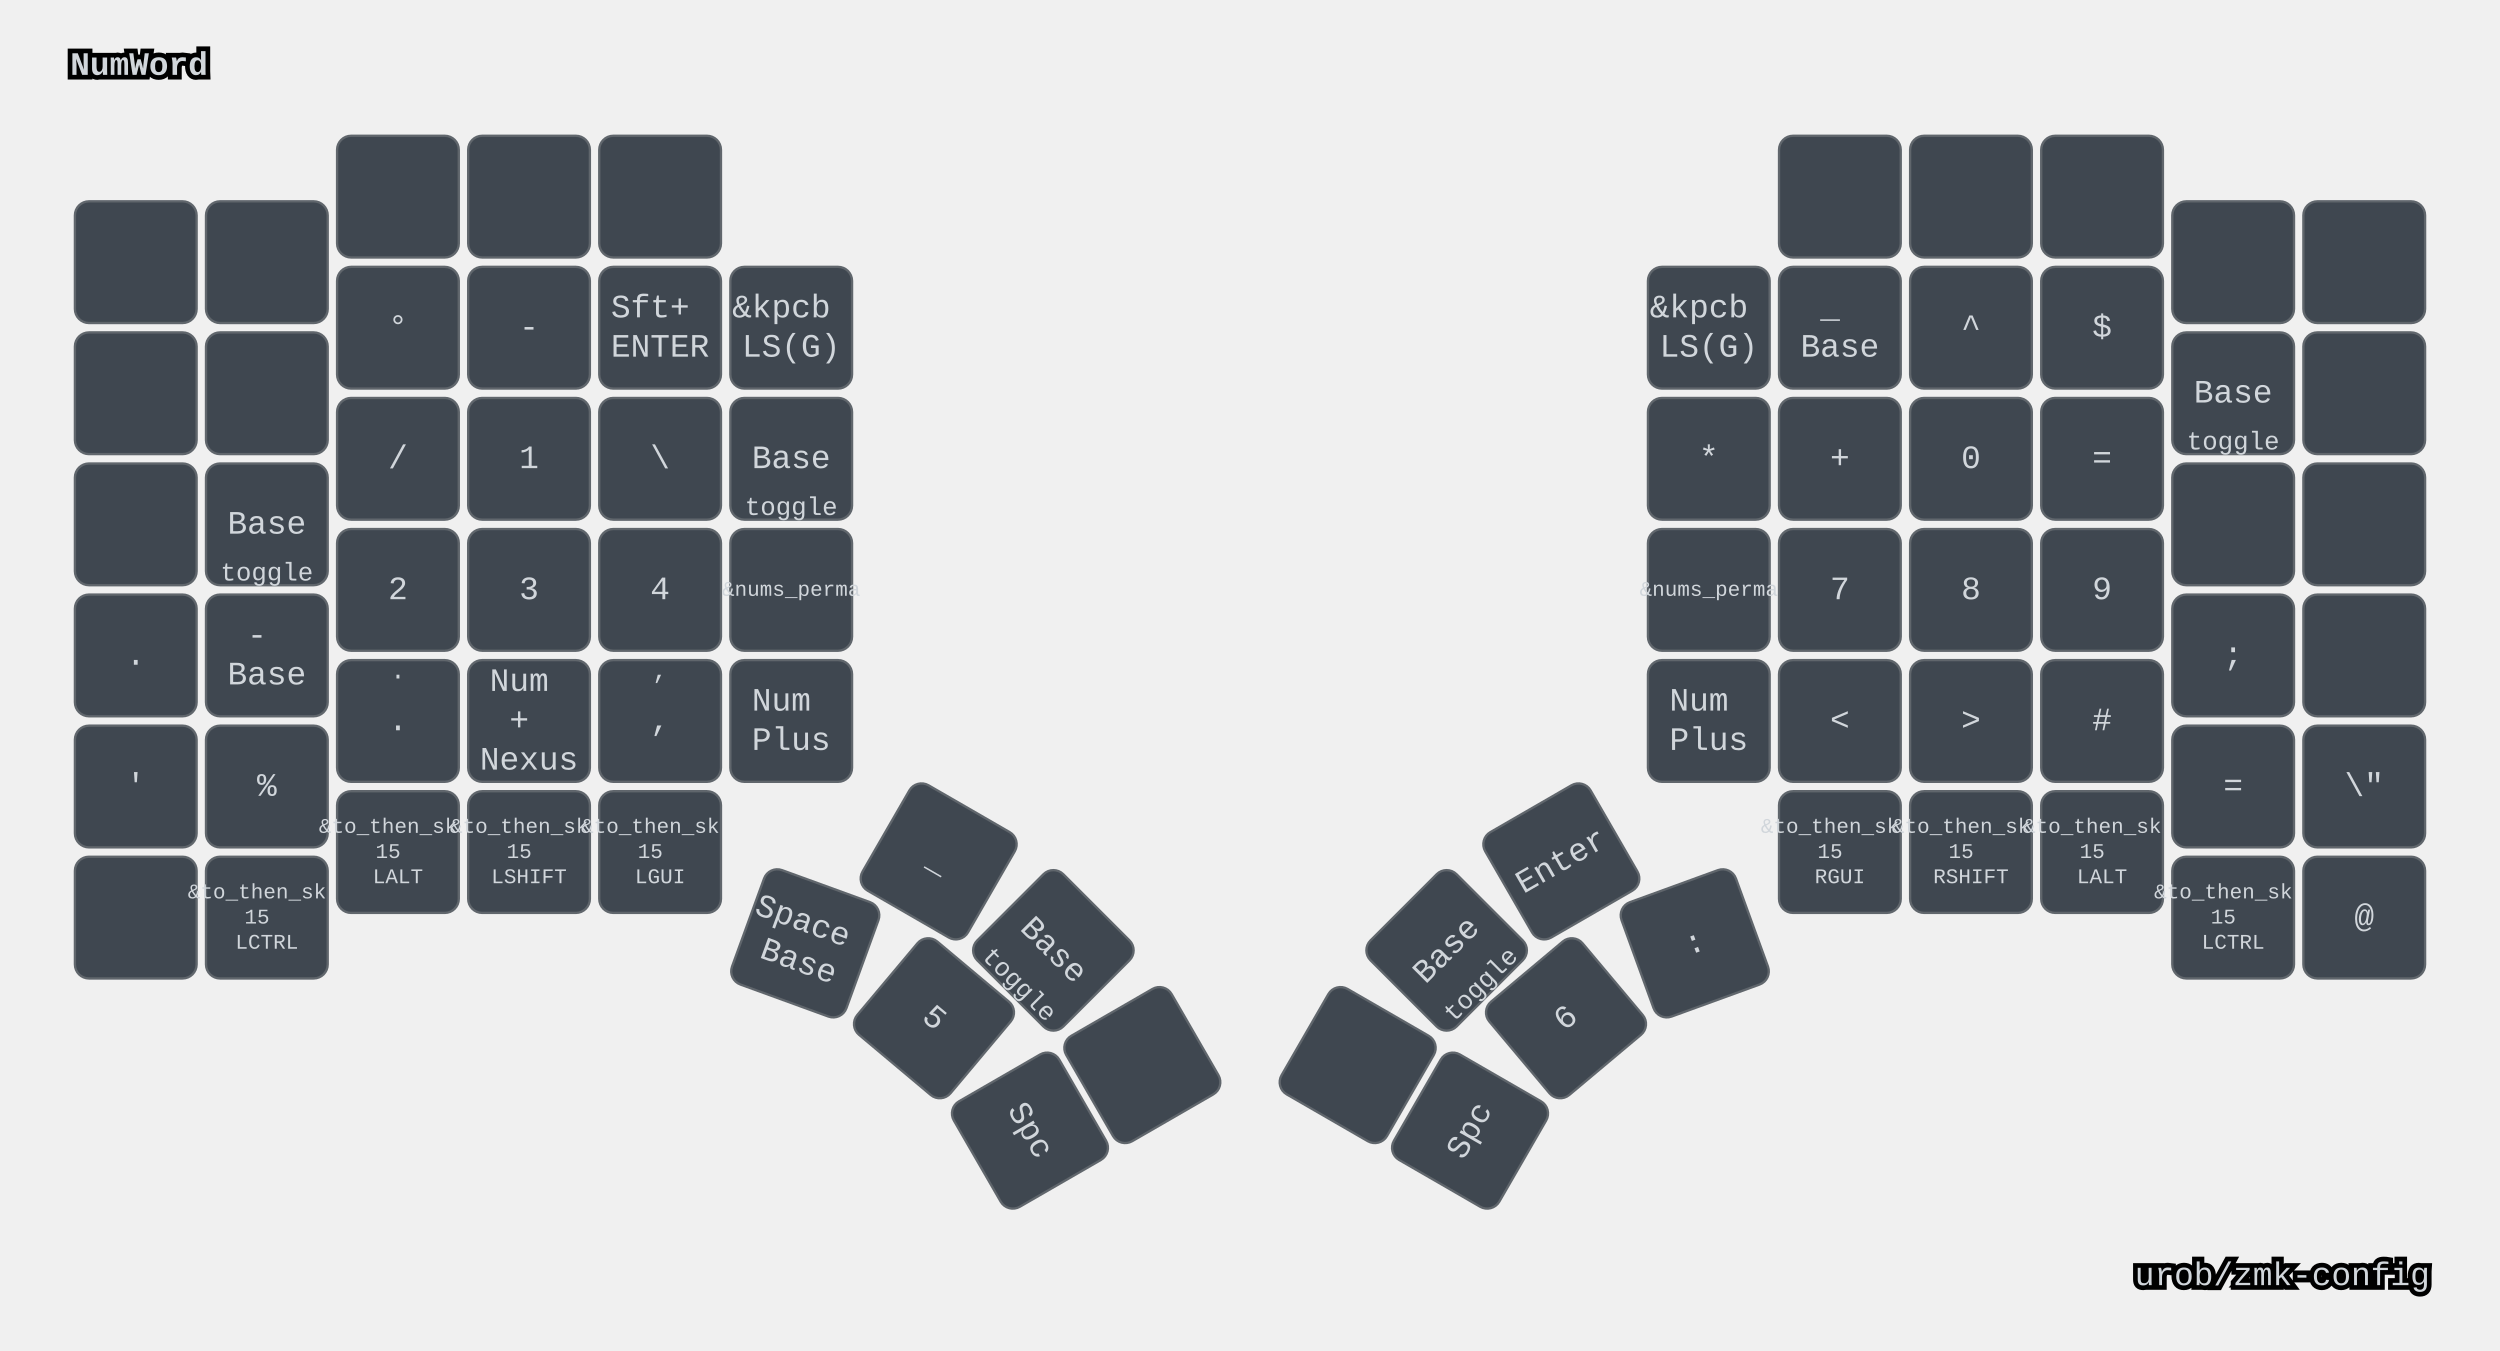
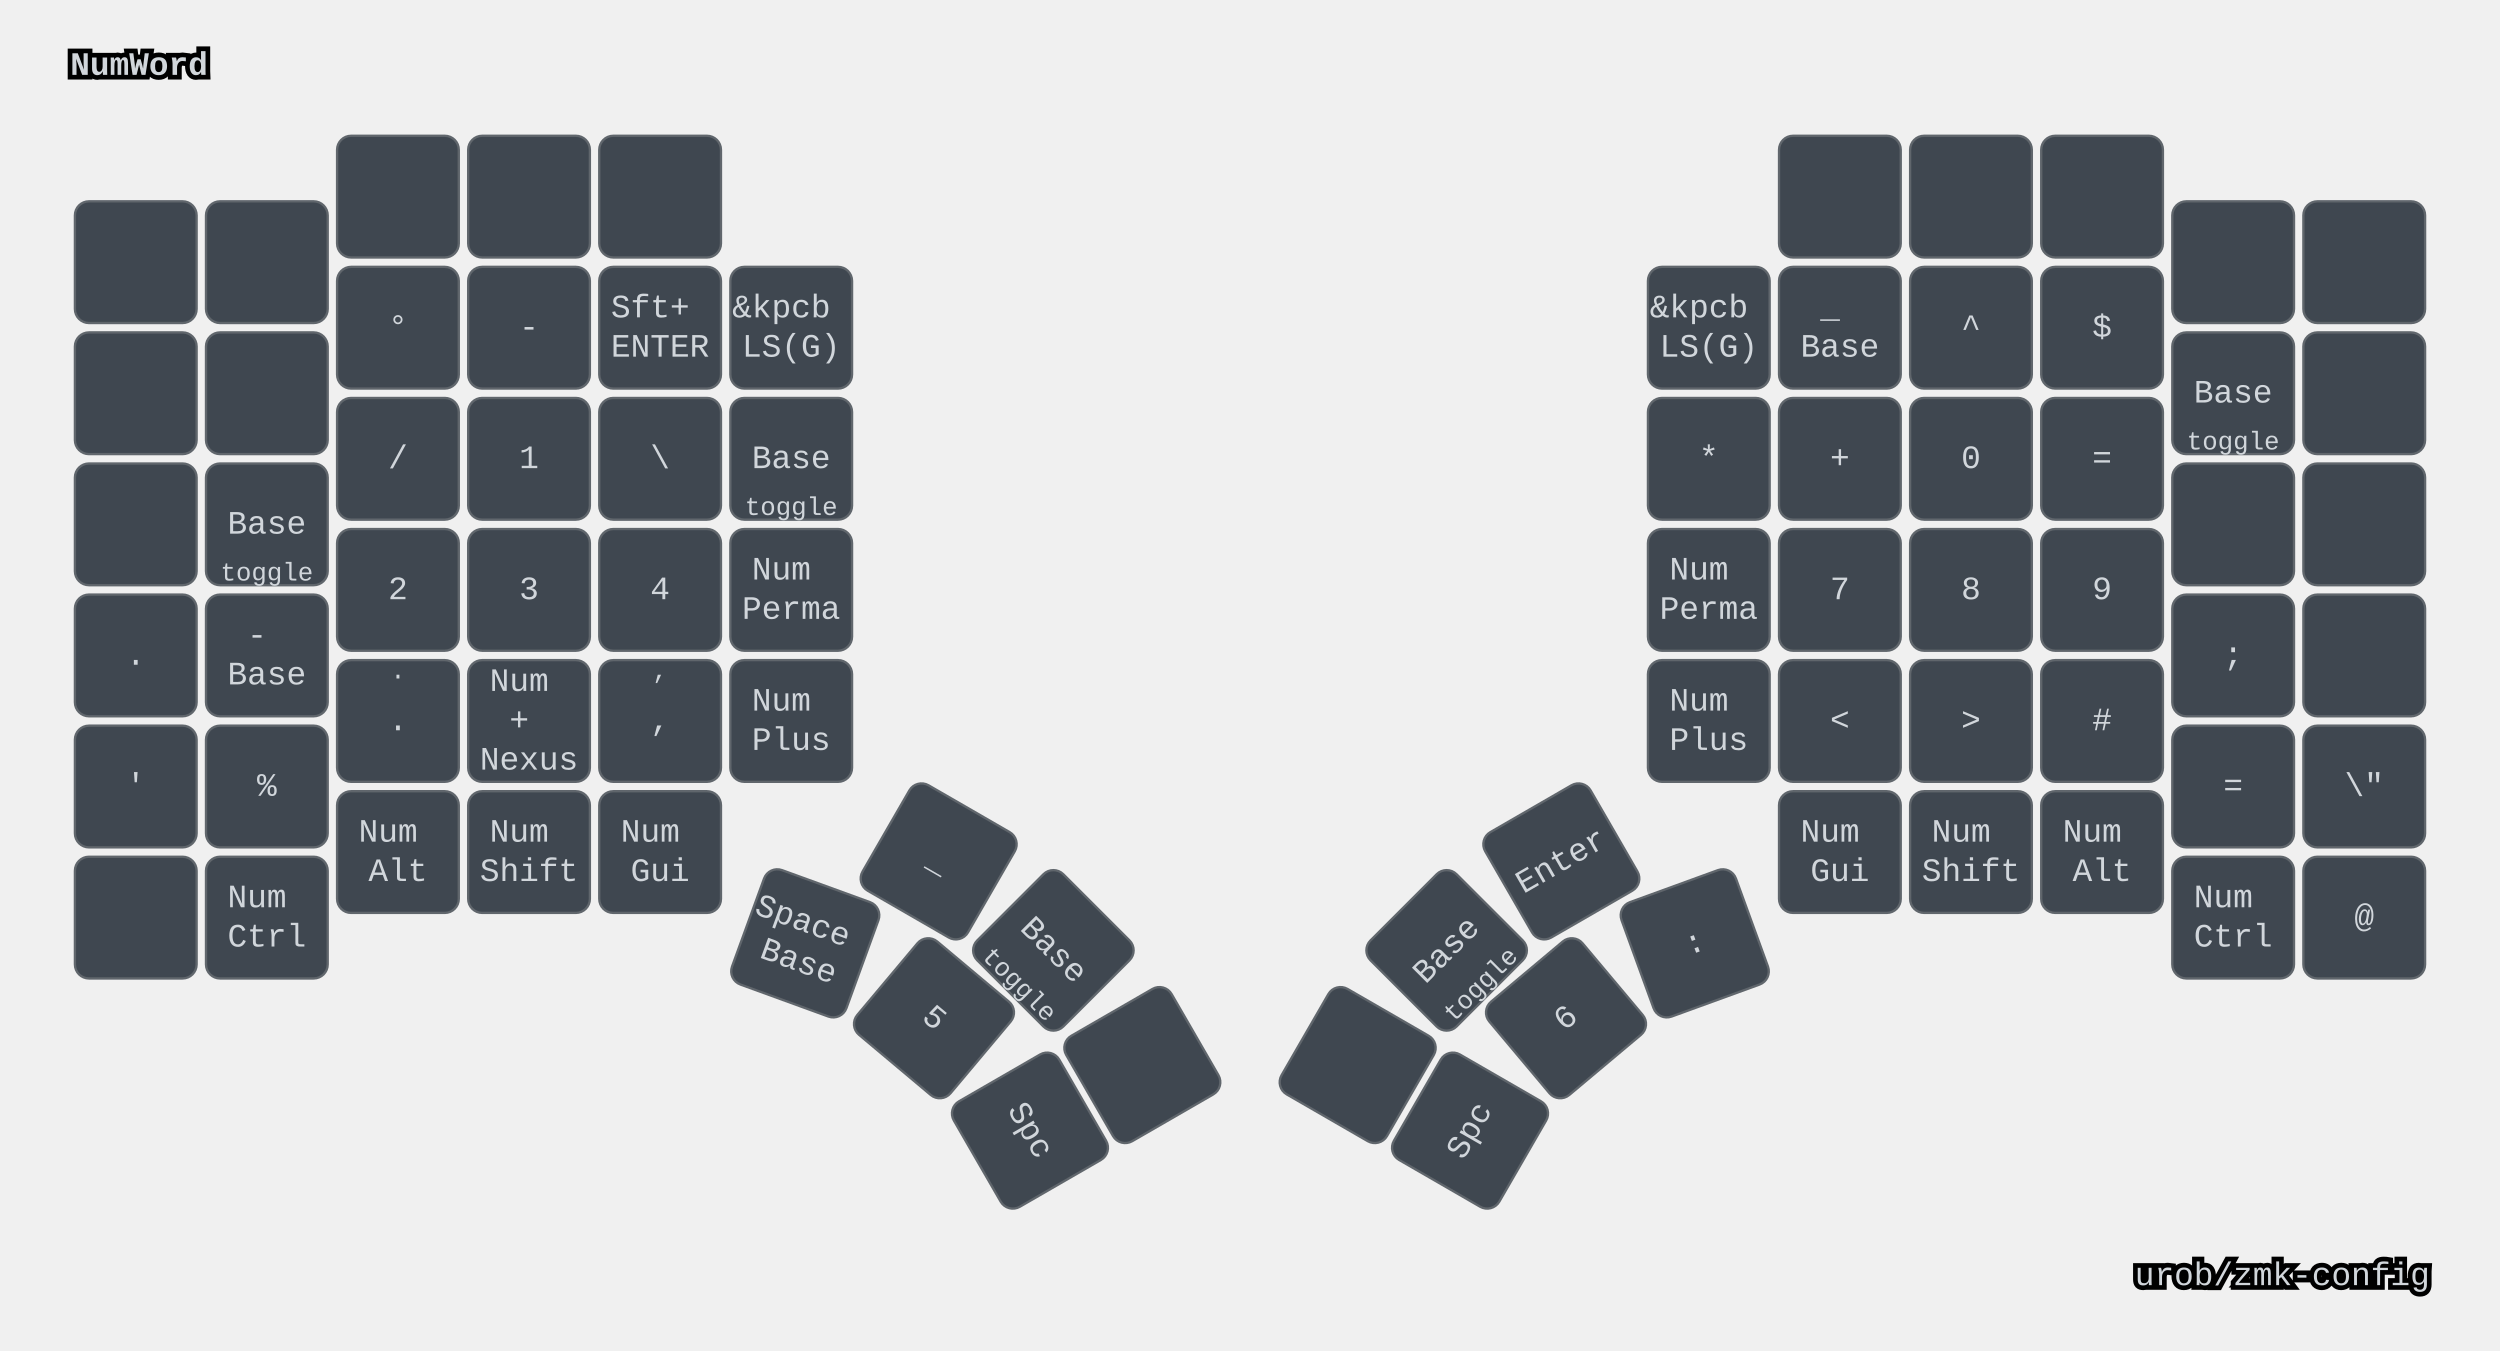
<svg xmlns="http://www.w3.org/2000/svg" width="1068" height="577" viewBox="0 0 1068 577" class="keymap">
  <style>/* inherit to force styles through use tags */
svg path {
    fill: inherit;
}

/* font and background color specifications */
svg.keymap {
    font-family: SFMono-Regular,Consolas,Liberation Mono,Menlo,monospace;
    font-size: 14px;
    font-kerning: normal;
    text-rendering: optimizeLegibility;
    fill: #24292e;
}

/* default key styling */
rect.key {
    fill: #f6f8fa;
}

rect.key, rect.combo {
    stroke: #c9cccf;
    stroke-width: 1;
}

/* default key side styling, only used is draw_key_sides is set */
rect.side {
    filter: brightness(90%);
}

/* color accent for combo boxes */
rect.combo, rect.combo-separate {
    fill: #cdf;
}

/* color accent for held keys */
rect.held, rect.combo.held {
    fill: #fdd;
}

/* color accent for ghost (optional) keys */
rect.ghost, rect.combo.ghost {
    stroke-dasharray: 4, 4;
    stroke-width: 2;
}

text {
    text-anchor: middle;
    dominant-baseline: middle;
}

/* styling for layer labels */
text.label {
    font-weight: bold;
    text-anchor: start;
    stroke: white;
    stroke-width: 4;
    paint-order: stroke;
}

/* styling for optional footer */
text.footer {
    text-anchor: end;
    dominant-baseline: auto;
    stroke: white;
    stroke-width: 4;
    paint-order: stroke;
}

/* styling for combo tap, and key non-tap label text */
text.combo, text.hold, text.shifted, text.left, text.right {
    font-size: 11px;
}

text.hold {
    text-anchor: middle;
    dominant-baseline: auto;
}

text.shifted {
    text-anchor: middle;
    dominant-baseline: hanging;
}

text.left {
    text-anchor: start;
}

text.right {
    text-anchor: end;
}

text.layer-activator {
    text-decoration: underline;
}

/* styling for hold/shifted label text in combo box */
text.combo.hold, text.combo.shifted, text.combo.left, text.combo.right {
    font-size: 8px;
}

/* lighter symbol for transparent keys */
text.trans {
    fill: #7b7e81;
}

/* styling for combo dendrons */
path.combo {
    stroke-width: 1;
    stroke: gray;
    fill: none;
}

/* Start Tabler Icons Cleanup */
/* cannot use height/width with glyphs */
.icon-tabler &gt; path {
    fill: inherit;
    stroke: inherit;
    stroke-width: 2;
}
/* hide tabler's default box */
.icon-tabler &gt; path[stroke="none"][fill="none"] {
    visibility: hidden;
}
/* End Tabler Icons Cleanup */

svg.keymap { fill: #d1d6db; }
rect.key { fill: #3f4750; }
rect.key, rect.combo { stroke: #60666c; }
rect.combo, rect.combo-separate { fill: #1f3d7a; }
rect.held, rect.combo.held { fill: #854747; }
text.label, text.footer { stroke: black; }
text.trans { fill: #7e8184; }
path.combo { stroke: #7f7f7f; }
</style>
  <g transform="translate(30, 0)" class="layer-NumWord">
    <text x="0" y="28" class="label" id="NumWord">NumWord</text>
    <g transform="translate(0, 56)">
      <g transform="translate(28, 56)" class="key trans keypos-0">
        <rect rx="6" ry="6" x="-26" y="-26" width="52" height="52" class="key trans" />
      </g>
      <g transform="translate(84, 56)" class="key trans keypos-1">
        <rect rx="6" ry="6" x="-26" y="-26" width="52" height="52" class="key trans" />
      </g>
      <g transform="translate(140, 28)" class="key trans keypos-2">
        <rect rx="6" ry="6" x="-26" y="-26" width="52" height="52" class="key trans" />
      </g>
      <g transform="translate(196, 28)" class="key trans keypos-3">
        <rect rx="6" ry="6" x="-26" y="-26" width="52" height="52" class="key trans" />
      </g>
      <g transform="translate(252, 28)" class="key trans keypos-4">
        <rect rx="6" ry="6" x="-26" y="-26" width="52" height="52" class="key trans" />
      </g>
      <g transform="translate(756, 28)" class="key trans keypos-5">
        <rect rx="6" ry="6" x="-26" y="-26" width="52" height="52" class="key trans" />
      </g>
      <g transform="translate(812, 28)" class="key trans keypos-6">
        <rect rx="6" ry="6" x="-26" y="-26" width="52" height="52" class="key trans" />
      </g>
      <g transform="translate(868, 28)" class="key trans keypos-7">
        <rect rx="6" ry="6" x="-26" y="-26" width="52" height="52" class="key trans" />
      </g>
      <g transform="translate(924, 56)" class="key trans keypos-8">
        <rect rx="6" ry="6" x="-26" y="-26" width="52" height="52" class="key trans" />
      </g>
      <g transform="translate(980, 56)" class="key trans keypos-9">
        <rect rx="6" ry="6" x="-26" y="-26" width="52" height="52" class="key trans" />
      </g>
      <g transform="translate(28, 112)" class="key trans keypos-10">
        <rect rx="6" ry="6" x="-26" y="-26" width="52" height="52" class="key trans" />
      </g>
      <g transform="translate(84, 112)" class="key trans keypos-11">
        <rect rx="6" ry="6" x="-26" y="-26" width="52" height="52" class="key trans" />
      </g>
      <g transform="translate(140, 84)" class="key keypos-12">
        <rect rx="6" ry="6" x="-26" y="-26" width="52" height="52" class="key" />
        <text x="0" y="0" class="key tap">°</text>
      </g>
      <g transform="translate(196, 84)" class="key keypos-13">
        <rect rx="6" ry="6" x="-26" y="-26" width="52" height="52" class="key" />
        <text x="0" y="0" class="key tap">-</text>
      </g>
      <g transform="translate(252, 84)" class="key keypos-14">
        <rect rx="6" ry="6" x="-26" y="-26" width="52" height="52" class="key" />
        <text x="0" y="0" class="key tap">
          <tspan x="0" dy="-0.6em">Sft+</tspan>
          <tspan x="0" dy="1.2em">ENTER</tspan>
        </text>
      </g>
      <g transform="translate(308, 84)" class="key keypos-15">
        <rect rx="6" ry="6" x="-26" y="-26" width="52" height="52" class="key" />
        <text x="0" y="0" class="key tap">
          <tspan x="0" dy="-0.6em">&amp;kpcb</tspan>
          <tspan x="0" dy="1.2em">LS(G)</tspan>
        </text>
      </g>
      <g transform="translate(700, 84)" class="key keypos-16">
        <rect rx="6" ry="6" x="-26" y="-26" width="52" height="52" class="key" />
        <text x="0" y="0" class="key tap">
          <tspan x="0" dy="-0.6em">&amp;kpcb</tspan>
          <tspan x="0" dy="1.2em">LS(G)</tspan>
        </text>
      </g>
      <g transform="translate(756, 84)" class="key keypos-17">
        <rect rx="6" ry="6" x="-26" y="-26" width="52" height="52" class="key" />
        <text x="0" y="0" class="key tap">
          <tspan x="0" dy="-0.6em">_</tspan>
          <tspan x="0" dy="1.2em">Base</tspan>
        </text>
      </g>
      <g transform="translate(812, 84)" class="key keypos-18">
        <rect rx="6" ry="6" x="-26" y="-26" width="52" height="52" class="key" />
        <text x="0" y="0" class="key tap">^</text>
      </g>
      <g transform="translate(868, 84)" class="key keypos-19">
        <rect rx="6" ry="6" x="-26" y="-26" width="52" height="52" class="key" />
        <text x="0" y="0" class="key tap">$</text>
      </g>
      <g transform="translate(924, 112)" class="key keypos-20">
        <rect rx="6" ry="6" x="-26" y="-26" width="52" height="52" class="key" />
        <text x="0" y="0" class="key tap">Base</text>
        <text x="0" y="24" class="key hold">toggle</text>
      </g>
      <g transform="translate(980, 112)" class="key keypos-21">
        <rect rx="6" ry="6" x="-26" y="-26" width="52" height="52" class="key" />
      </g>
      <g transform="translate(28, 168)" class="key trans keypos-22">
        <rect rx="6" ry="6" x="-26" y="-26" width="52" height="52" class="key trans" />
      </g>
      <g transform="translate(84, 168)" class="key keypos-23">
        <rect rx="6" ry="6" x="-26" y="-26" width="52" height="52" class="key" />
        <text x="0" y="0" class="key tap">Base</text>
        <text x="0" y="24" class="key hold">toggle</text>
      </g>
      <g transform="translate(140, 140)" class="key keypos-24">
        <rect rx="6" ry="6" x="-26" y="-26" width="52" height="52" class="key" />
        <text x="0" y="0" class="key tap">/</text>
      </g>
      <g transform="translate(196, 140)" class="key keypos-25">
        <rect rx="6" ry="6" x="-26" y="-26" width="52" height="52" class="key" />
        <text x="0" y="0" class="key tap">1</text>
      </g>
      <g transform="translate(252, 140)" class="key keypos-26">
        <rect rx="6" ry="6" x="-26" y="-26" width="52" height="52" class="key" />
        <text x="0" y="0" class="key tap">\</text>
      </g>
      <g transform="translate(308, 140)" class="key keypos-27">
        <rect rx="6" ry="6" x="-26" y="-26" width="52" height="52" class="key" />
        <text x="0" y="0" class="key tap">Base</text>
        <text x="0" y="24" class="key hold">toggle</text>
      </g>
      <g transform="translate(700, 140)" class="key keypos-28">
        <rect rx="6" ry="6" x="-26" y="-26" width="52" height="52" class="key" />
        <text x="0" y="0" class="key tap">*</text>
      </g>
      <g transform="translate(756, 140)" class="key keypos-29">
        <rect rx="6" ry="6" x="-26" y="-26" width="52" height="52" class="key" />
        <text x="0" y="0" class="key tap">+</text>
      </g>
      <g transform="translate(812, 140)" class="key keypos-30">
        <rect rx="6" ry="6" x="-26" y="-26" width="52" height="52" class="key" />
        <text x="0" y="0" class="key tap">0</text>
      </g>
      <g transform="translate(868, 140)" class="key keypos-31">
        <rect rx="6" ry="6" x="-26" y="-26" width="52" height="52" class="key" />
        <text x="0" y="0" class="key tap">=</text>
      </g>
      <g transform="translate(924, 168)" class="key trans keypos-32">
        <rect rx="6" ry="6" x="-26" y="-26" width="52" height="52" class="key trans" />
      </g>
      <g transform="translate(980, 168)" class="key trans keypos-33">
        <rect rx="6" ry="6" x="-26" y="-26" width="52" height="52" class="key trans" />
      </g>
      <g transform="translate(28, 224)" class="key keypos-34">
        <rect rx="6" ry="6" x="-26" y="-26" width="52" height="52" class="key" />
        <text x="0" y="0" class="key tap">.</text>
      </g>
      <g transform="translate(84, 224)" class="key keypos-35">
        <rect rx="6" ry="6" x="-26" y="-26" width="52" height="52" class="key" />
        <text x="0" y="0" class="key tap">
          <tspan x="0" dy="-0.6em">-</tspan>
          <tspan x="0" dy="1.2em">Base</tspan>
        </text>
      </g>
      <g transform="translate(140, 196)" class="key keypos-36">
        <rect rx="6" ry="6" x="-26" y="-26" width="52" height="52" class="key" />
        <text x="0" y="0" class="key tap">2</text>
      </g>
      <g transform="translate(196, 196)" class="key keypos-37">
        <rect rx="6" ry="6" x="-26" y="-26" width="52" height="52" class="key" />
        <text x="0" y="0" class="key tap">3</text>
      </g>
      <g transform="translate(252, 196)" class="key keypos-38">
        <rect rx="6" ry="6" x="-26" y="-26" width="52" height="52" class="key" />
        <text x="0" y="0" class="key tap">4</text>
      </g>
      <g transform="translate(308, 196)" class="key keypos-39">
        <rect rx="6" ry="6" x="-26" y="-26" width="52" height="52" class="key" />
        <text x="0" y="0" class="key tap">
-           <tspan style="font-size: 64%">&amp;nums_perma</tspan>
+           <tspan x="0" dy="-0.6em">Num</tspan>
+           <tspan x="0" dy="1.2em">Perma</tspan>
        </text>
      </g>
      <g transform="translate(700, 196)" class="key keypos-40">
        <rect rx="6" ry="6" x="-26" y="-26" width="52" height="52" class="key" />
        <text x="0" y="0" class="key tap">
-           <tspan style="font-size: 64%">&amp;nums_perma</tspan>
+           <tspan x="0" dy="-0.6em">Num</tspan>
+           <tspan x="0" dy="1.2em">Perma</tspan>
        </text>
      </g>
      <g transform="translate(756, 196)" class="key keypos-41">
        <rect rx="6" ry="6" x="-26" y="-26" width="52" height="52" class="key" />
        <text x="0" y="0" class="key tap">7</text>
      </g>
      <g transform="translate(812, 196)" class="key keypos-42">
        <rect rx="6" ry="6" x="-26" y="-26" width="52" height="52" class="key" />
        <text x="0" y="0" class="key tap">8</text>
      </g>
      <g transform="translate(868, 196)" class="key keypos-43">
        <rect rx="6" ry="6" x="-26" y="-26" width="52" height="52" class="key" />
        <text x="0" y="0" class="key tap">9</text>
      </g>
      <g transform="translate(924, 224)" class="key keypos-44">
        <rect rx="6" ry="6" x="-26" y="-26" width="52" height="52" class="key" />
        <text x="0" y="0" class="key tap">;</text>
      </g>
      <g transform="translate(980, 224)" class="key trans keypos-45">
        <rect rx="6" ry="6" x="-26" y="-26" width="52" height="52" class="key trans" />
      </g>
      <g transform="translate(28, 280)" class="key keypos-46">
        <rect rx="6" ry="6" x="-26" y="-26" width="52" height="52" class="key" />
        <text x="0" y="0" class="key tap">'</text>
      </g>
      <g transform="translate(84, 280)" class="key keypos-47">
        <rect rx="6" ry="6" x="-26" y="-26" width="52" height="52" class="key" />
        <text x="0" y="0" class="key tap">%</text>
      </g>
      <g transform="translate(140, 252)" class="key keypos-48">
        <rect rx="6" ry="6" x="-26" y="-26" width="52" height="52" class="key" />
        <text x="0" y="0" class="key tap">.</text>
        <text x="0" y="-24" class="key shifted">.</text>
      </g>
      <g transform="translate(196, 252)" class="key keypos-49">
        <rect rx="6" ry="6" x="-26" y="-26" width="52" height="52" class="key" />
        <text x="0" y="0" class="key tap">
          <tspan x="0" dy="-1.2em">Num</tspan>
          <tspan x="0" dy="1.2em">+</tspan>
          <tspan x="0" dy="1.2em">Nexus</tspan>
        </text>
      </g>
      <g transform="translate(252, 252)" class="key keypos-50">
        <rect rx="6" ry="6" x="-26" y="-26" width="52" height="52" class="key" />
        <text x="0" y="0" class="key tap">,</text>
        <text x="0" y="-24" class="key shifted">,</text>
      </g>
      <g transform="translate(308, 252)" class="key keypos-51">
        <rect rx="6" ry="6" x="-26" y="-26" width="52" height="52" class="key" />
        <text x="0" y="0" class="key tap">
          <tspan x="0" dy="-0.6em">Num</tspan>
          <tspan x="0" dy="1.2em">Plus</tspan>
        </text>
      </g>
      <g transform="translate(371, 312) rotate(30.0)" class="key keypos-52">
        <rect rx="6" ry="6" x="-26" y="-26" width="52" height="52" class="key" />
        <text x="0" y="0" class="key tap">_</text>
      </g>
      <g transform="translate(420, 350) rotate(45.0)" class="key keypos-53">
        <rect rx="6" ry="6" x="-26" y="-26" width="52" height="52" class="key" />
        <text x="0" y="0" class="key tap">Base</text>
        <text x="0" y="24" class="key hold">toggle</text>
      </g>
      <g transform="translate(458, 399) rotate(60.0)" class="key keypos-54">
        <rect rx="6" ry="6" x="-26" y="-26" width="52" height="52" class="key" />
      </g>
      <g transform="translate(550, 399) rotate(-60.0)" class="key keypos-55">
        <rect rx="6" ry="6" x="-26" y="-26" width="52" height="52" class="key" />
      </g>
      <g transform="translate(588, 350) rotate(-45.0)" class="key keypos-56">
        <rect rx="6" ry="6" x="-26" y="-26" width="52" height="52" class="key" />
        <text x="0" y="0" class="key tap">Base</text>
        <text x="0" y="24" class="key hold">toggle</text>
      </g>
      <g transform="translate(637, 312) rotate(-30.0)" class="key keypos-57">
        <rect rx="6" ry="6" x="-26" y="-26" width="52" height="52" class="key" />
        <text x="0" y="0" class="key tap">Enter</text>
      </g>
      <g transform="translate(700, 252)" class="key keypos-58">
        <rect rx="6" ry="6" x="-26" y="-26" width="52" height="52" class="key" />
        <text x="0" y="0" class="key tap">
          <tspan x="0" dy="-0.6em">Num</tspan>
          <tspan x="0" dy="1.2em">Plus</tspan>
        </text>
      </g>
      <g transform="translate(756, 252)" class="key keypos-59">
        <rect rx="6" ry="6" x="-26" y="-26" width="52" height="52" class="key" />
        <text x="0" y="0" class="key tap">&lt;</text>
      </g>
      <g transform="translate(812, 252)" class="key keypos-60">
        <rect rx="6" ry="6" x="-26" y="-26" width="52" height="52" class="key" />
        <text x="0" y="0" class="key tap">&gt;</text>
      </g>
      <g transform="translate(868, 252)" class="key keypos-61">
        <rect rx="6" ry="6" x="-26" y="-26" width="52" height="52" class="key" />
        <text x="0" y="0" class="key tap">#</text>
      </g>
      <g transform="translate(924, 280)" class="key keypos-62">
        <rect rx="6" ry="6" x="-26" y="-26" width="52" height="52" class="key" />
        <text x="0" y="0" class="key tap">=</text>
      </g>
      <g transform="translate(980, 280)" class="key keypos-63">
        <rect rx="6" ry="6" x="-26" y="-26" width="52" height="52" class="key" />
        <text x="0" y="0" class="key tap">\"</text>
      </g>
      <g transform="translate(28, 336)" class="key keypos-64">
        <rect rx="6" ry="6" x="-26" y="-26" width="52" height="52" class="key" />
      </g>
      <g transform="translate(84, 336)" class="key keypos-65">
        <rect rx="6" ry="6" x="-26" y="-26" width="52" height="52" class="key" />
        <text x="0" y="0" class="key tap">
-           <tspan x="0" dy="-1.2em" style="font-size: 64%">&amp;to_then_sk</tspan>
-           <tspan x="0" dy="1.2em" style="font-size: 64%">15</tspan>
-           <tspan x="0" dy="1.2em" style="font-size: 64%">LCTRL</tspan>
+           <tspan x="0" dy="-0.6em">Num</tspan>
+           <tspan x="0" dy="1.2em">Ctrl</tspan>
        </text>
      </g>
      <g transform="translate(140, 308)" class="key keypos-66">
        <rect rx="6" ry="6" x="-26" y="-26" width="52" height="52" class="key" />
        <text x="0" y="0" class="key tap">
-           <tspan x="0" dy="-1.2em" style="font-size: 64%">&amp;to_then_sk</tspan>
-           <tspan x="0" dy="1.2em" style="font-size: 64%">15</tspan>
-           <tspan x="0" dy="1.2em" style="font-size: 64%">LALT</tspan>
+           <tspan x="0" dy="-0.6em">Num</tspan>
+           <tspan x="0" dy="1.2em">Alt</tspan>
        </text>
      </g>
      <g transform="translate(196, 308)" class="key keypos-67">
        <rect rx="6" ry="6" x="-26" y="-26" width="52" height="52" class="key" />
        <text x="0" y="0" class="key tap">
-           <tspan x="0" dy="-1.2em" style="font-size: 64%">&amp;to_then_sk</tspan>
-           <tspan x="0" dy="1.2em" style="font-size: 64%">15</tspan>
-           <tspan x="0" dy="1.2em" style="font-size: 64%">LSHIFT</tspan>
+           <tspan x="0" dy="-0.6em">Num</tspan>
+           <tspan x="0" dy="1.2em">Shift</tspan>
        </text>
      </g>
      <g transform="translate(252, 308)" class="key keypos-68">
        <rect rx="6" ry="6" x="-26" y="-26" width="52" height="52" class="key" />
        <text x="0" y="0" class="key tap">
-           <tspan x="0" dy="-1.2em" style="font-size: 64%">&amp;to_then_sk</tspan>
-           <tspan x="0" dy="1.2em" style="font-size: 64%">15</tspan>
-           <tspan x="0" dy="1.2em" style="font-size: 64%">LGUI</tspan>
+           <tspan x="0" dy="-0.6em">Num</tspan>
+           <tspan x="0" dy="1.2em">Gui</tspan>
        </text>
      </g>
      <g transform="translate(314, 347) rotate(20.0)" class="key keypos-69">
        <rect rx="6" ry="6" x="-26" y="-26" width="52" height="52" class="key" />
        <text x="0" y="0" class="key tap">
          <tspan x="0" dy="-0.6em">Space</tspan>
          <tspan x="0" dy="1.2em">Base</tspan>
        </text>
      </g>
      <g transform="translate(369, 379) rotate(40.0)" class="key keypos-70">
        <rect rx="6" ry="6" x="-26" y="-26" width="52" height="52" class="key" />
        <text x="0" y="0" class="key tap">5</text>
      </g>
      <g transform="translate(410, 427) rotate(60.0)" class="key keypos-71">
        <rect rx="6" ry="6" x="-26" y="-26" width="52" height="52" class="key" />
        <text x="0" y="0" class="key tap">Spc</text>
      </g>
      <g transform="translate(598, 427) rotate(-60.0)" class="key keypos-72">
        <rect rx="6" ry="6" x="-26" y="-26" width="52" height="52" class="key" />
        <text x="0" y="0" class="key tap">Spc</text>
      </g>
      <g transform="translate(639, 379) rotate(-40.0)" class="key keypos-73">
        <rect rx="6" ry="6" x="-26" y="-26" width="52" height="52" class="key" />
        <text x="0" y="0" class="key tap">6</text>
      </g>
      <g transform="translate(694, 347) rotate(-20.0)" class="key keypos-74">
        <rect rx="6" ry="6" x="-26" y="-26" width="52" height="52" class="key" />
        <text x="0" y="0" class="key tap">:</text>
      </g>
      <g transform="translate(756, 308)" class="key keypos-75">
        <rect rx="6" ry="6" x="-26" y="-26" width="52" height="52" class="key" />
        <text x="0" y="0" class="key tap">
-           <tspan x="0" dy="-1.2em" style="font-size: 64%">&amp;to_then_sk</tspan>
-           <tspan x="0" dy="1.2em" style="font-size: 64%">15</tspan>
-           <tspan x="0" dy="1.2em" style="font-size: 64%">RGUI</tspan>
+           <tspan x="0" dy="-0.6em">Num</tspan>
+           <tspan x="0" dy="1.2em">Gui</tspan>
        </text>
      </g>
      <g transform="translate(812, 308)" class="key keypos-76">
        <rect rx="6" ry="6" x="-26" y="-26" width="52" height="52" class="key" />
        <text x="0" y="0" class="key tap">
-           <tspan x="0" dy="-1.2em" style="font-size: 64%">&amp;to_then_sk</tspan>
-           <tspan x="0" dy="1.2em" style="font-size: 64%">15</tspan>
-           <tspan x="0" dy="1.2em" style="font-size: 64%">RSHIFT</tspan>
+           <tspan x="0" dy="-0.6em">Num</tspan>
+           <tspan x="0" dy="1.2em">Shift</tspan>
        </text>
      </g>
      <g transform="translate(868, 308)" class="key keypos-77">
        <rect rx="6" ry="6" x="-26" y="-26" width="52" height="52" class="key" />
        <text x="0" y="0" class="key tap">
-           <tspan x="0" dy="-1.2em" style="font-size: 64%">&amp;to_then_sk</tspan>
-           <tspan x="0" dy="1.2em" style="font-size: 64%">15</tspan>
-           <tspan x="0" dy="1.2em" style="font-size: 64%">LALT</tspan>
+           <tspan x="0" dy="-0.6em">Num</tspan>
+           <tspan x="0" dy="1.2em">Alt</tspan>
        </text>
      </g>
      <g transform="translate(924, 336)" class="key keypos-78">
        <rect rx="6" ry="6" x="-26" y="-26" width="52" height="52" class="key" />
        <text x="0" y="0" class="key tap">
-           <tspan x="0" dy="-1.2em" style="font-size: 64%">&amp;to_then_sk</tspan>
-           <tspan x="0" dy="1.2em" style="font-size: 64%">15</tspan>
-           <tspan x="0" dy="1.2em" style="font-size: 64%">LCTRL</tspan>
+           <tspan x="0" dy="-0.6em">Num</tspan>
+           <tspan x="0" dy="1.2em">Ctrl</tspan>
        </text>
      </g>
      <g transform="translate(980, 336)" class="key keypos-79">
        <rect rx="6" ry="6" x="-26" y="-26" width="52" height="52" class="key" />
        <text x="0" y="0" class="key tap">@</text>
      </g>
    </g>
  </g>
  <text x="1038.0" y="549.0" class="footer">urob/zmk-config</text>
</svg>
